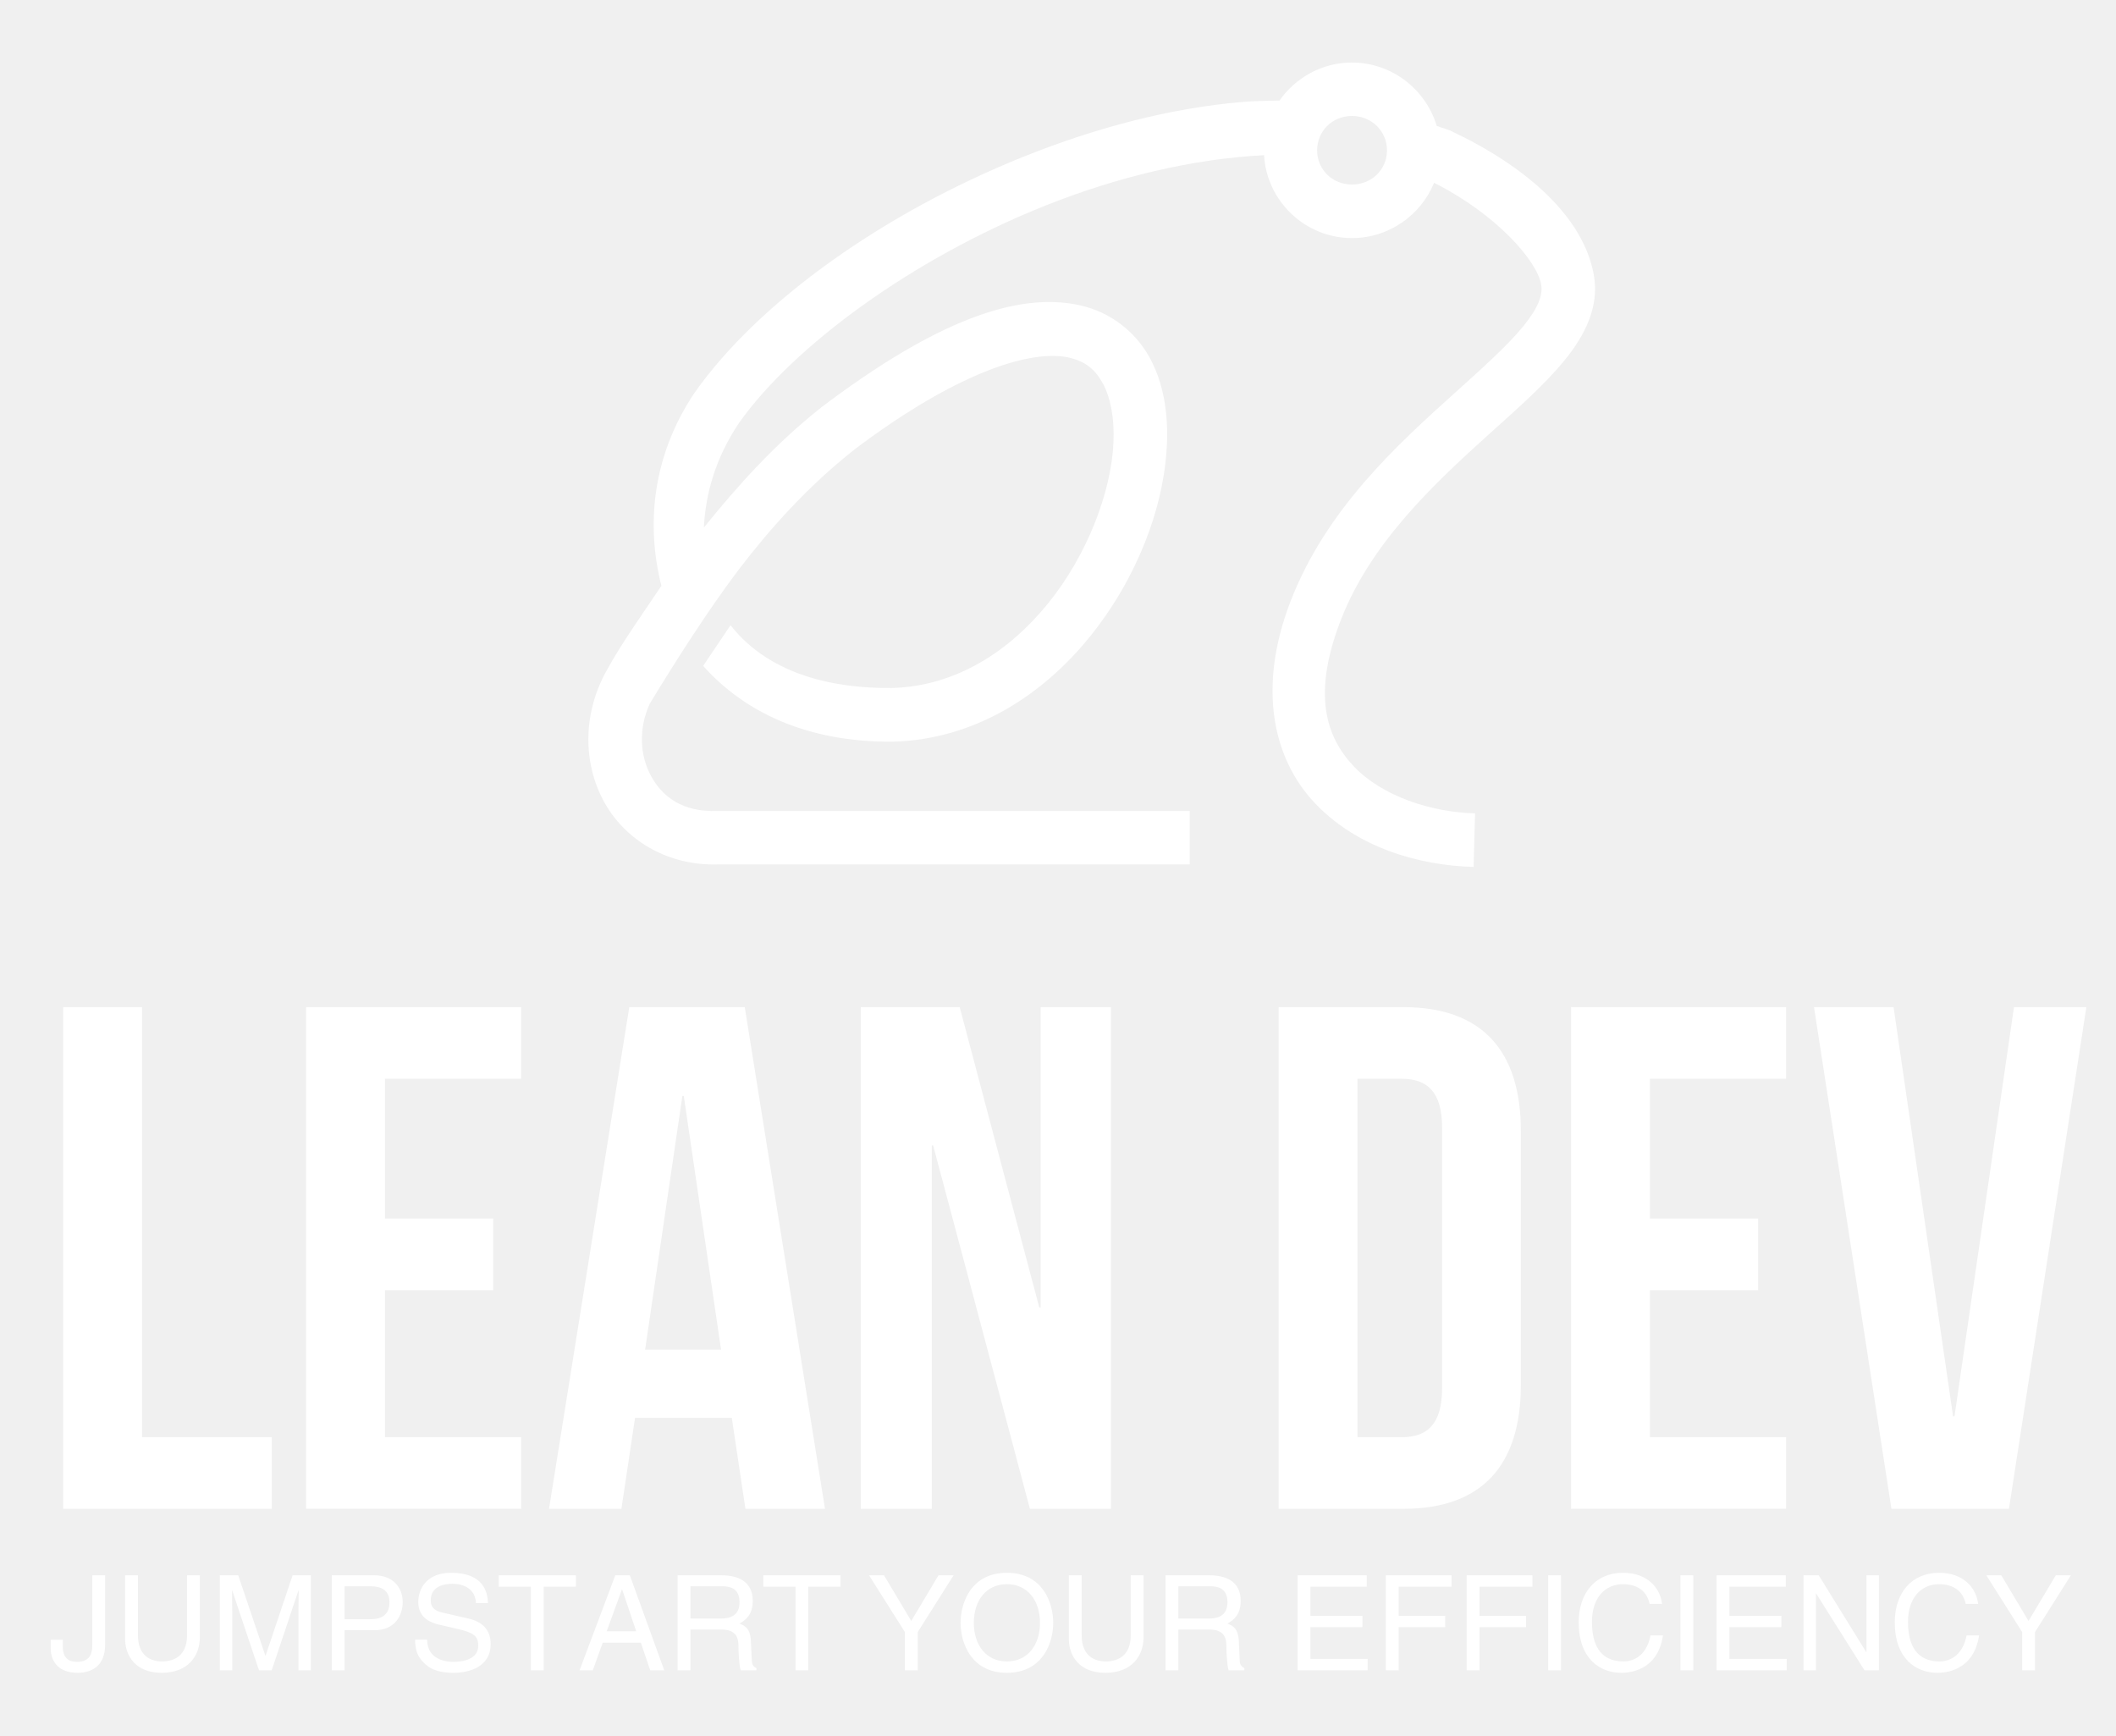
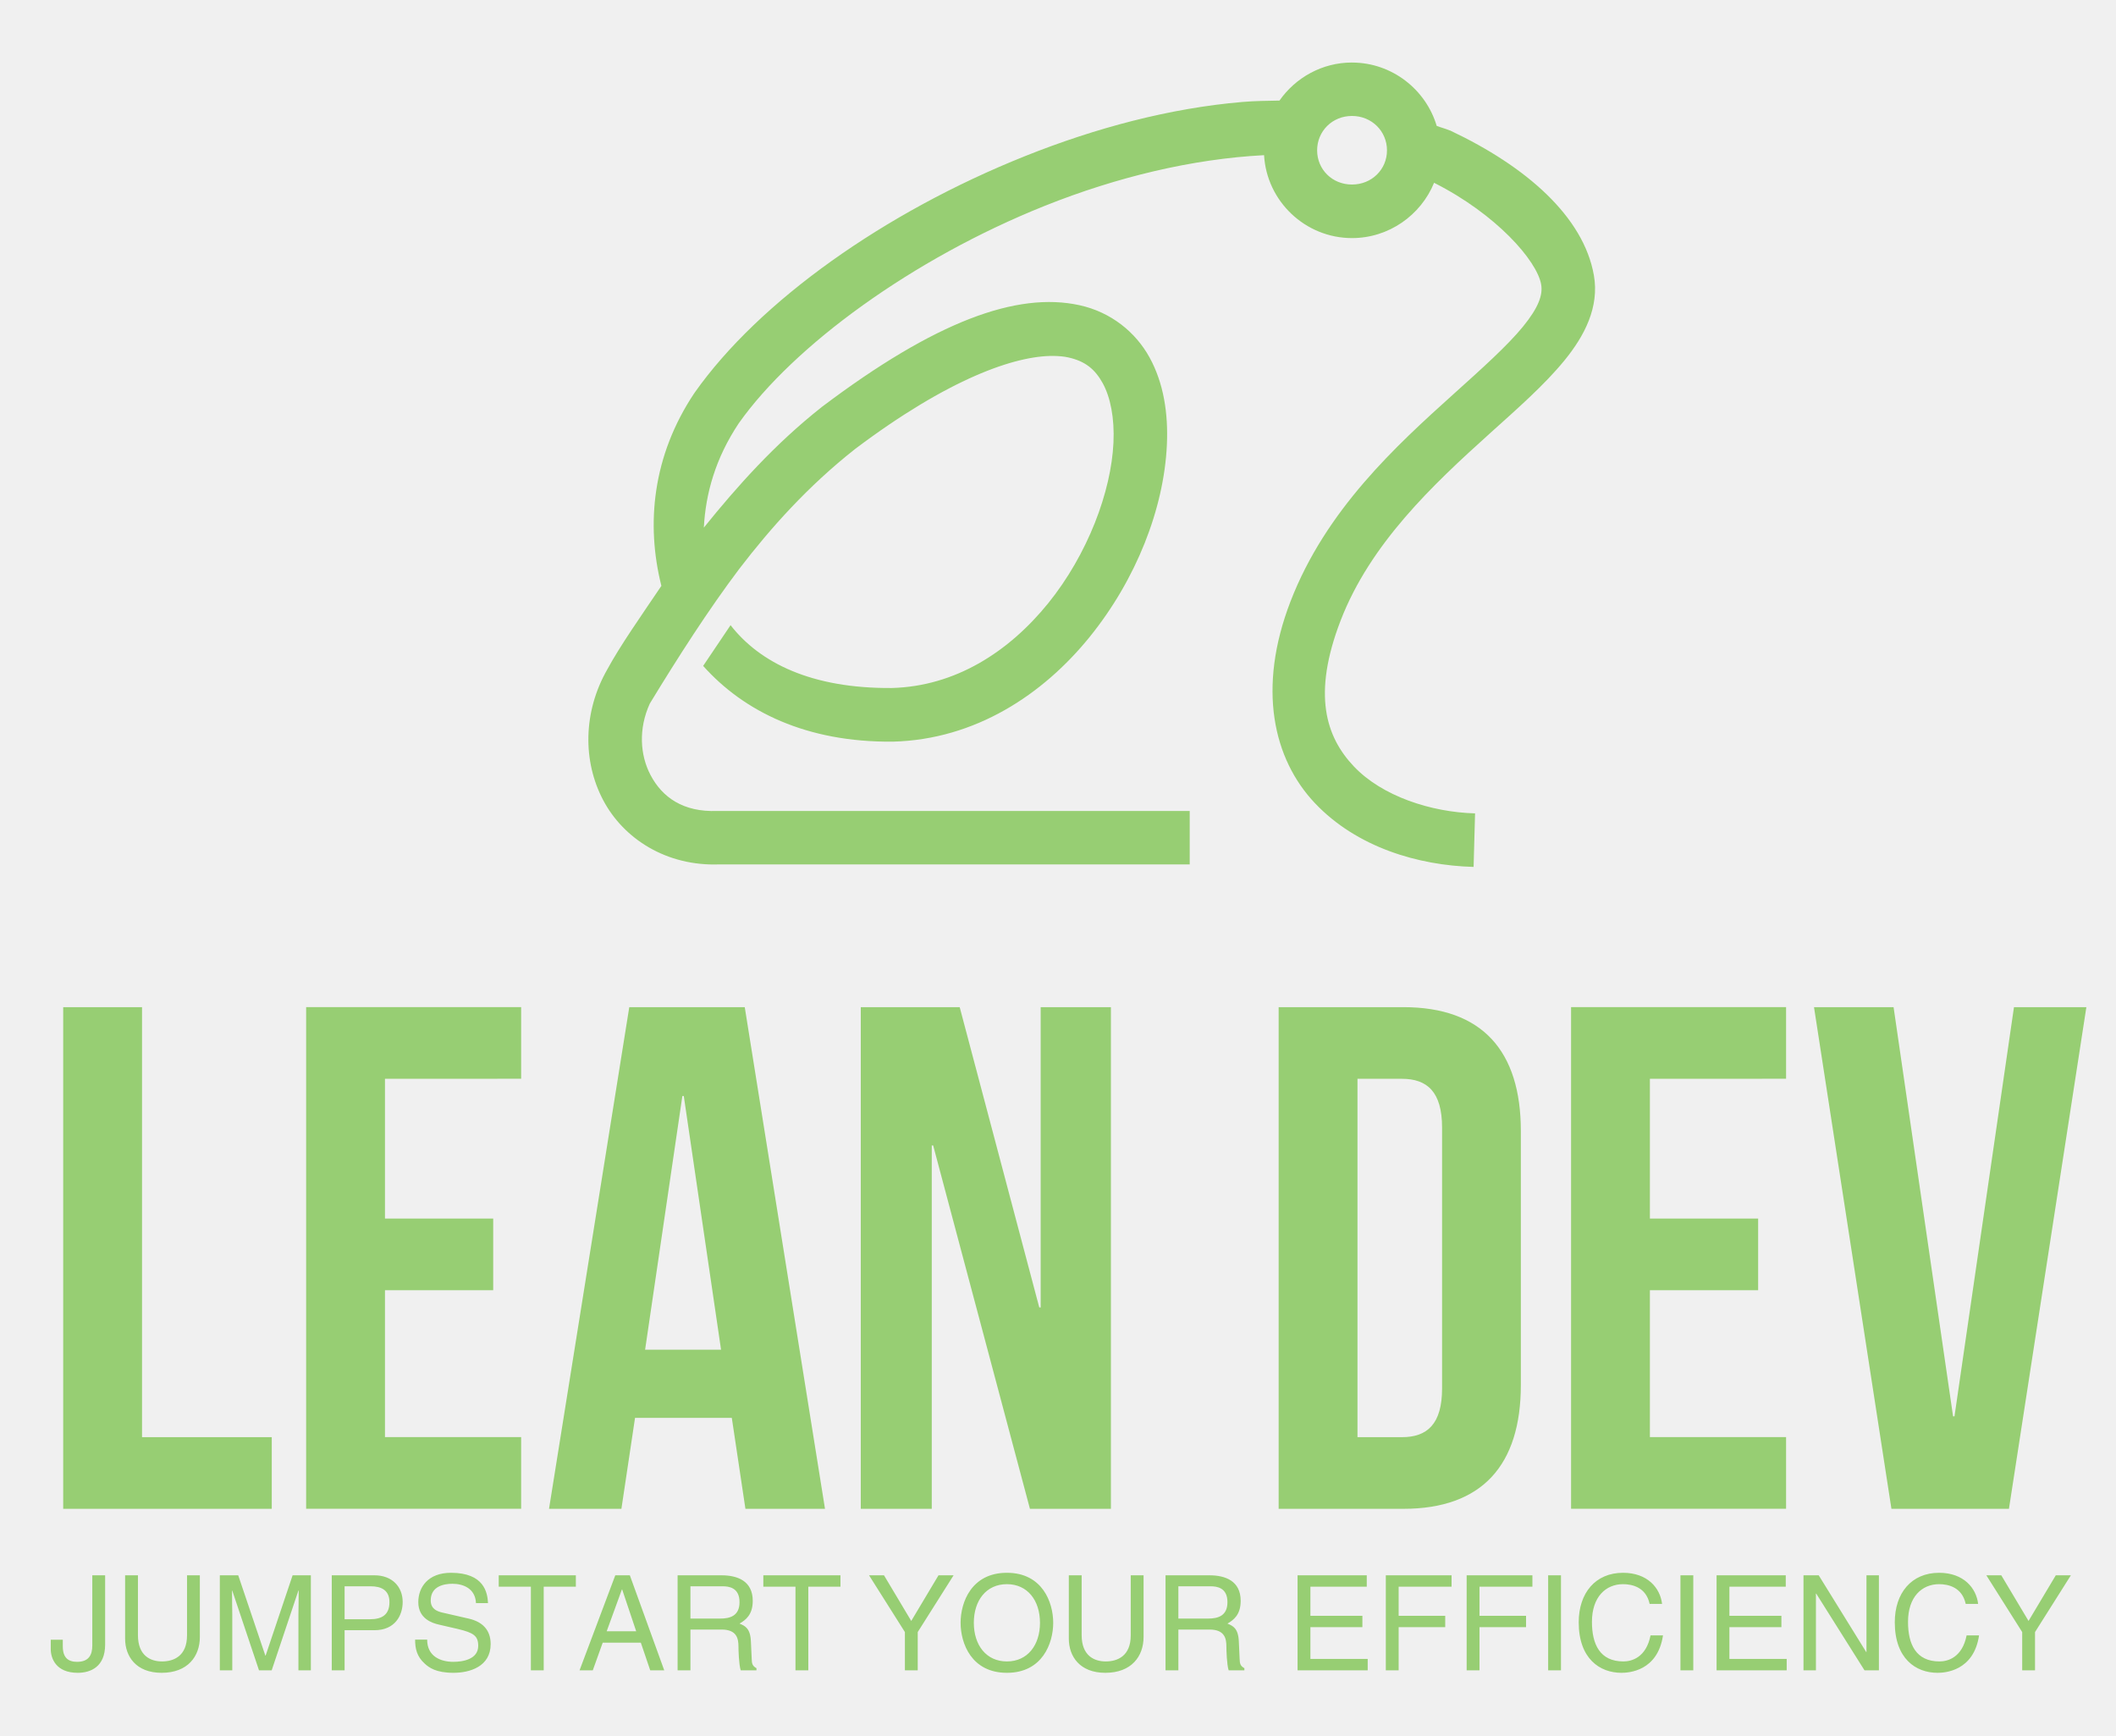
<svg xmlns="http://www.w3.org/2000/svg" version="1.1" width="1280" height="1050" viewBox="0 0 1280 1050" id="svg20">
  <defs id="defs24" />
  <g transform="matrix(8.104458,0,0,8.104458,81.04457,-245.1854)" id="g18">
    <defs id="SvgjsDefs1266" />
-     <g id="SvgjsG1268" featureKey="Qg0WB5-0" transform="matrix(4.220941,0,0,4.220941,98.72529,2.852192)" style="fill:#ffffff;fill-opacity:1">
-       <path style="fill:#ffffff;stroke-width:0.634;fill-opacity:1" d="m -24.641,33.172 v -8.871 h 1.394 v 7.604 h 2.294 v 1.267 z m 5.69,-7.604 v 2.471 h 1.914 v 1.267 h -1.914 v 2.598 h 2.408 v 1.267 h -3.802 v -8.871 h 3.802 v 1.267 z m 6.362,-1.267 1.419,8.871 h -1.407 l -0.241,-1.609 h -1.711 l -0.241,1.609 h -1.28 l 1.419,-8.871 z m -1.103,1.571 -0.659,4.486 h 1.343 l -0.659,-4.486 z m 6.146,7.3 -1.711,-6.425 h -0.025 v 6.425 h -1.255 v -8.871 h 1.749 l 1.407,5.31 h 0.025 v -5.31 h 1.242 v 8.871 z m 4.398,0 v -8.871 h 2.205 c 1.394,0 2.078,0.773 2.078,2.192 V 30.98 c 0,1.419 -0.684,2.192 -2.078,2.192 z m 2.18,-7.604 H -1.754 v 6.337 h 0.786 c 0.444,0 0.71,-0.228 0.71,-0.862 v -4.613 c 0,-0.634 -0.266,-0.862 -0.71,-0.862 z m 4.385,0 v 2.471 h 1.914 v 1.267 h -1.914 v 2.598 h 2.408 v 1.267 H 2.023 v -8.871 h 3.802 v 1.267 z m 4.309,-1.267 1.052,7.236 h 0.025 L 9.855,24.301 H 11.135 L 9.766,33.172 H 7.688 L 6.319,24.301 Z" id="path12" />
+     <g id="SvgjsG1268" featureKey="Qg0WB5-0" transform="matrix(4.220941,0,0,4.220941,98.72529,2.852192)" style="fill:#97CE73">
+       <path style="fill:#97CE73;stroke-width:0.634" d="m -24.641,33.172 v -8.871 h 1.394 v 7.604 h 2.294 v 1.267 z m 5.69,-7.604 v 2.471 h 1.914 v 1.267 h -1.914 v 2.598 h 2.408 v 1.267 h -3.802 v -8.871 h 3.802 v 1.267 z m 6.362,-1.267 1.419,8.871 h -1.407 l -0.241,-1.609 h -1.711 l -0.241,1.609 h -1.28 l 1.419,-8.871 z m -1.103,1.571 -0.659,4.486 h 1.343 l -0.659,-4.486 z m 6.146,7.3 -1.711,-6.425 h -0.025 v 6.425 h -1.255 v -8.871 h 1.749 l 1.407,5.31 h 0.025 v -5.31 h 1.242 v 8.871 z m 4.398,0 v -8.871 h 2.205 c 1.394,0 2.078,0.773 2.078,2.192 V 30.98 c 0,1.419 -0.684,2.192 -2.078,2.192 z m 2.18,-7.604 H -1.754 v 6.337 h 0.786 c 0.444,0 0.71,-0.228 0.71,-0.862 v -4.613 c 0,-0.634 -0.266,-0.862 -0.71,-0.862 z m 4.385,0 v 2.471 h 1.914 v 1.267 h -1.914 v 2.598 h 2.408 v 1.267 H 2.023 v -8.871 h 3.802 v 1.267 z m 4.309,-1.267 1.052,7.236 h 0.025 L 9.855,24.301 H 11.135 L 9.766,33.172 H 7.688 L 6.319,24.301 Z" id="path12" />
    </g>
-     <g id="SvgjsG1269" featureKey="sloganFeature-0" transform="matrix(0.4937502,0,0,0.4937502,-6.379556,145.0465)" style="fill:#ffffff;fill-opacity:1">
-       <path d="m 0.34,15.38 h 1.82 v 1 c 0,1.72 0.82,2.34 2.16,2.34 1.8,0 2.3,-1.08 2.3,-2.48 V 5.64 h 1.94 v 10.48 c 0,3.36 -2.2,4.26 -4.14,4.26 -3.34,0 -4.08,-2.24 -4.08,-3.58 z m 20.6,-9.74 h 1.94 v 9.32 c 0,2.94 -1.84,5.42 -5.78,5.42 -3.86,0 -5.52,-2.48 -5.52,-5.16 V 5.64 h 1.94 v 9.04 c 0,3.12 1.9,3.98 3.64,3.98 1.78,0 3.78,-0.82 3.78,-3.94 z M 39.66,20 h -1.88 v -8.48 c 0,-0.42 0.04,-2.24 0.04,-3.58 H 37.78 L 33.74,20 H 31.82 L 27.78,7.96 h -0.04 c 0,1.32 0.04,3.14 0.04,3.56 V 20 H 25.9 V 5.64 h 2.78 l 4.1,12.14 h 0.04 L 36.9,5.64 h 2.76 z m 5.1,-12.7 v 4.98 h 3.86 c 1.74,0 2.92,-0.64 2.92,-2.58 0,-1.82 -1.24,-2.4 -2.84,-2.4 z m 0,6.64 V 20 H 42.82 V 5.64 h 6.46 c 2.66,0 4.26,1.72 4.26,4.04 0,2 -1.14,4.26 -4.26,4.26 z m 21.68,-4.1 h -1.82 c -0.1,-2.22 -1.94,-2.92 -3.56,-2.92 -1.22,0 -3.28,0.34 -3.28,2.52 0,1.22 0.86,1.62 1.7,1.82 l 4.1,0.94 c 1.86,0.44 3.26,1.56 3.26,3.84 0,3.4 -3.16,4.34 -5.62,4.34 -2.66,0 -3.7,-0.8 -4.34,-1.38 -1.22,-1.1 -1.46,-2.3 -1.46,-3.64 h 1.82 c 0,2.6 2.12,3.36 3.96,3.36 1.4,0 3.76,-0.36 3.76,-2.42 0,-1.5 -0.7,-1.98 -3.06,-2.54 L 58.96,13.08 C 58.02,12.86 55.9,12.2 55.9,9.7 c 0,-2.24 1.46,-4.44 4.94,-4.44 5.02,0 5.52,3 5.6,4.58 z M 68.06,7.36 V 5.64 H 79.72 V 7.36 H 74.86 V 20 H 72.92 V 7.36 Z m 21.48,8.46 H 83.78 L 82.28,20 h -2 l 5.4,-14.36 h 2.2 L 93.08,20 H 90.96 Z M 84.38,14.1 h 4.46 L 86.72,7.78 H 86.68 Z M 97.04,13.84 V 20 H 95.1 V 5.64 h 6.64 c 2.36,0 4.72,0.82 4.72,3.86 0,2.12 -1.08,2.9 -2,3.44 0.82,0.34 1.64,0.7 1.72,2.7 l 0.12,2.6 c 0.02,0.8 0.12,1.1 0.72,1.44 V 20 h -2.38 c -0.28,-0.88 -0.34,-3.06 -0.34,-3.6 0,-1.18 -0.24,-2.56 -2.56,-2.56 z m 0,-6.54 v 4.88 h 4.5 c 1.42,0 2.92,-0.36 2.92,-2.48 0,-2.22 -1.62,-2.4 -2.58,-2.4 z m 11.02,0.06 V 5.64 h 11.66 v 1.72 h -4.86 V 20 h -1.94 V 7.36 Z m 23.34,6.86 V 20 h -1.94 v -5.78 l -5.42,-8.58 h 2.26 l 4.12,6.9 4.12,-6.9 h 2.28 z m 18.48,-1.4 c 0,-3.38 -1.88,-5.84 -5,-5.84 -3.12,0 -5,2.46 -5,5.84 0,3.38 1.88,5.84 5,5.84 3.12,0 5,-2.46 5,-5.84 z m 2,0 c 0,3.1 -1.64,7.56 -7,7.56 -5.36,0 -7,-4.46 -7,-7.56 0,-3.1 1.64,-7.56 7,-7.56 5.36,0 7,4.46 7,7.56 z M 163.6,5.64 h 1.94 v 9.32 c 0,2.94 -1.84,5.42 -5.78,5.42 -3.86,0 -5.52,-2.48 -5.52,-5.16 V 5.64 h 1.94 v 9.04 c 0,3.12 1.9,3.98 3.64,3.98 1.78,0 3.78,-0.82 3.78,-3.94 z m 7.2,8.2 V 20 h -1.94 V 5.64 h 6.64 c 2.36,0 4.72,0.82 4.72,3.86 0,2.12 -1.08,2.9 -2,3.44 0.82,0.34 1.64,0.7 1.72,2.7 l 0.12,2.6 c 0.02,0.8 0.12,1.1 0.72,1.44 V 20 h -2.38 c -0.28,-0.88 -0.34,-3.06 -0.34,-3.6 0,-1.18 -0.24,-2.56 -2.56,-2.56 z m 0,-6.54 v 4.88 h 4.5 c 1.42,0 2.92,-0.36 2.92,-2.48 0,-2.22 -1.62,-2.4 -2.58,-2.4 z m 28.62,10.98 V 20 h -10.6 V 5.64 h 10.46 v 1.72 h -8.52 v 4.4 h 7.86 v 1.72 h -7.86 v 4.8 z m 4.68,-4.8 V 20 h -1.94 V 5.64 h 9.94 v 1.72 h -8 v 4.4 h 7.04 v 1.72 z m 12.22,0 V 20 h -1.94 V 5.64 h 9.94 v 1.72 h -8 v 4.4 h 7.04 v 1.72 z M 228.64,5.64 V 20 H 226.7 V 5.64 Z m 15.28,4.32 h -1.88 c -0.54,-2.52 -2.64,-2.98 -4.02,-2.98 -2.6,0 -4.7,1.92 -4.7,5.7 0,3.38 1.2,5.98 4.76,5.98 1.26,0 3.44,-0.6 4.1,-3.94 h 1.88 c -0.8,5.42 -5.2,5.66 -6.28,5.66 -3.26,0 -6.46,-2.12 -6.46,-7.64 0,-4.42 2.52,-7.48 6.7,-7.48 3.7,0 5.62,2.3 5.9,4.7 z m 4.72,-4.32 V 20 H 246.7 V 5.64 Z m 14.12,12.64 V 20 h -10.6 V 5.64 h 10.46 v 1.72 h -8.52 v 4.4 h 7.86 v 1.72 h -7.86 v 4.8 z m 12.06,-1.04 V 5.64 h 1.88 V 20 h -2.18 l -7.3,-11.6 h -0.04 V 20 H 265.3 V 5.64 h 2.3 l 7.18,11.6 z M 291.7,9.96 h -1.88 c -0.54,-2.52 -2.64,-2.98 -4.02,-2.98 -2.6,0 -4.7,1.92 -4.7,5.7 0,3.38 1.2,5.98 4.76,5.98 1.26,0 3.44,-0.6 4.1,-3.94 h 1.88 c -0.8,5.42 -5.2,5.66 -6.28,5.66 -3.26,0 -6.46,-2.12 -6.46,-7.64 0,-4.42 2.52,-7.48 6.7,-7.48 3.7,0 5.62,2.3 5.9,4.7 z m 8.6,4.26 V 20 h -1.94 v -5.78 l -5.42,-8.58 h 2.26 l 4.12,6.9 4.12,-6.9 h 2.28 z" id="path15" style="fill:#ffffff;fill-opacity:1" />
+     <g id="SvgjsG1269" featureKey="sloganFeature-0" transform="matrix(0.4937502,0,0,0.4937502,-6.379556,145.0465)" style="fill:#97CE73">
+       <path d="m 0.34,15.38 h 1.82 v 1 c 0,1.72 0.82,2.34 2.16,2.34 1.8,0 2.3,-1.08 2.3,-2.48 V 5.64 h 1.94 v 10.48 c 0,3.36 -2.2,4.26 -4.14,4.26 -3.34,0 -4.08,-2.24 -4.08,-3.58 z m 20.6,-9.74 h 1.94 v 9.32 c 0,2.94 -1.84,5.42 -5.78,5.42 -3.86,0 -5.52,-2.48 -5.52,-5.16 V 5.64 h 1.94 v 9.04 c 0,3.12 1.9,3.98 3.64,3.98 1.78,0 3.78,-0.82 3.78,-3.94 z M 39.66,20 h -1.88 v -8.48 c 0,-0.42 0.04,-2.24 0.04,-3.58 H 37.78 L 33.74,20 H 31.82 L 27.78,7.96 h -0.04 c 0,1.32 0.04,3.14 0.04,3.56 V 20 H 25.9 V 5.64 h 2.78 l 4.1,12.14 h 0.04 L 36.9,5.64 h 2.76 z m 5.1,-12.7 v 4.98 h 3.86 c 1.74,0 2.92,-0.64 2.92,-2.58 0,-1.82 -1.24,-2.4 -2.84,-2.4 z m 0,6.64 V 20 H 42.82 V 5.64 h 6.46 c 2.66,0 4.26,1.72 4.26,4.04 0,2 -1.14,4.26 -4.26,4.26 z m 21.68,-4.1 h -1.82 c -0.1,-2.22 -1.94,-2.92 -3.56,-2.92 -1.22,0 -3.28,0.34 -3.28,2.52 0,1.22 0.86,1.62 1.7,1.82 l 4.1,0.94 c 1.86,0.44 3.26,1.56 3.26,3.84 0,3.4 -3.16,4.34 -5.62,4.34 -2.66,0 -3.7,-0.8 -4.34,-1.38 -1.22,-1.1 -1.46,-2.3 -1.46,-3.64 h 1.82 c 0,2.6 2.12,3.36 3.96,3.36 1.4,0 3.76,-0.36 3.76,-2.42 0,-1.5 -0.7,-1.98 -3.06,-2.54 L 58.96,13.08 C 58.02,12.86 55.9,12.2 55.9,9.7 c 0,-2.24 1.46,-4.44 4.94,-4.44 5.02,0 5.52,3 5.6,4.58 z M 68.06,7.36 V 5.64 H 79.72 V 7.36 H 74.86 V 20 H 72.92 V 7.36 Z m 21.48,8.46 H 83.78 L 82.28,20 h -2 l 5.4,-14.36 h 2.2 L 93.08,20 H 90.96 Z M 84.38,14.1 h 4.46 L 86.72,7.78 H 86.68 Z M 97.04,13.84 V 20 H 95.1 V 5.64 h 6.64 c 2.36,0 4.72,0.82 4.72,3.86 0,2.12 -1.08,2.9 -2,3.44 0.82,0.34 1.64,0.7 1.72,2.7 l 0.12,2.6 c 0.02,0.8 0.12,1.1 0.72,1.44 V 20 h -2.38 c -0.28,-0.88 -0.34,-3.06 -0.34,-3.6 0,-1.18 -0.24,-2.56 -2.56,-2.56 z m 0,-6.54 v 4.88 h 4.5 c 1.42,0 2.92,-0.36 2.92,-2.48 0,-2.22 -1.62,-2.4 -2.58,-2.4 z m 11.02,0.06 V 5.64 h 11.66 v 1.72 h -4.86 V 20 h -1.94 V 7.36 Z m 23.34,6.86 V 20 h -1.94 v -5.78 l -5.42,-8.58 h 2.26 l 4.12,6.9 4.12,-6.9 h 2.28 z m 18.48,-1.4 c 0,-3.38 -1.88,-5.84 -5,-5.84 -3.12,0 -5,2.46 -5,5.84 0,3.38 1.88,5.84 5,5.84 3.12,0 5,-2.46 5,-5.84 z m 2,0 c 0,3.1 -1.64,7.56 -7,7.56 -5.36,0 -7,-4.46 -7,-7.56 0,-3.1 1.64,-7.56 7,-7.56 5.36,0 7,4.46 7,7.56 z M 163.6,5.64 h 1.94 v 9.32 c 0,2.94 -1.84,5.42 -5.78,5.42 -3.86,0 -5.52,-2.48 -5.52,-5.16 V 5.64 h 1.94 v 9.04 c 0,3.12 1.9,3.98 3.64,3.98 1.78,0 3.78,-0.82 3.78,-3.94 z m 7.2,8.2 V 20 h -1.94 V 5.64 h 6.64 c 2.36,0 4.72,0.82 4.72,3.86 0,2.12 -1.08,2.9 -2,3.44 0.82,0.34 1.64,0.7 1.72,2.7 l 0.12,2.6 c 0.02,0.8 0.12,1.1 0.72,1.44 V 20 h -2.38 c -0.28,-0.88 -0.34,-3.06 -0.34,-3.6 0,-1.18 -0.24,-2.56 -2.56,-2.56 z m 0,-6.54 v 4.88 h 4.5 c 1.42,0 2.92,-0.36 2.92,-2.48 0,-2.22 -1.62,-2.4 -2.58,-2.4 z m 28.62,10.98 V 20 h -10.6 V 5.64 h 10.46 v 1.72 h -8.52 v 4.4 h 7.86 v 1.72 h -7.86 v 4.8 z m 4.68,-4.8 V 20 h -1.94 V 5.64 h 9.94 v 1.72 h -8 v 4.4 h 7.04 v 1.72 z m 12.22,0 V 20 h -1.94 V 5.64 h 9.94 v 1.72 h -8 v 4.4 h 7.04 v 1.72 z M 228.64,5.64 V 20 H 226.7 V 5.64 Z m 15.28,4.32 h -1.88 c -0.54,-2.52 -2.64,-2.98 -4.02,-2.98 -2.6,0 -4.7,1.92 -4.7,5.7 0,3.38 1.2,5.98 4.76,5.98 1.26,0 3.44,-0.6 4.1,-3.94 h 1.88 c -0.8,5.42 -5.2,5.66 -6.28,5.66 -3.26,0 -6.46,-2.12 -6.46,-7.64 0,-4.42 2.52,-7.48 6.7,-7.48 3.7,0 5.62,2.3 5.9,4.7 z m 4.72,-4.32 V 20 H 246.7 V 5.64 Z m 14.12,12.64 V 20 h -10.6 V 5.64 h 10.46 v 1.72 h -8.52 v 4.4 h 7.86 v 1.72 h -7.86 v 4.8 z m 12.06,-1.04 V 5.64 h 1.88 V 20 h -2.18 l -7.3,-11.6 h -0.04 V 20 H 265.3 V 5.64 h 2.3 l 7.18,11.6 z M 291.7,9.96 h -1.88 c -0.54,-2.52 -2.64,-2.98 -4.02,-2.98 -2.6,0 -4.7,1.92 -4.7,5.7 0,3.38 1.2,5.98 4.76,5.98 1.26,0 3.44,-0.6 4.1,-3.94 h 1.88 c -0.8,5.42 -5.2,5.66 -6.28,5.66 -3.26,0 -6.46,-2.12 -6.46,-7.64 0,-4.42 2.52,-7.48 6.7,-7.48 3.7,0 5.62,2.3 5.9,4.7 z m 8.6,4.26 V 20 h -1.94 v -5.78 l -5.42,-8.58 h 2.26 l 4.12,6.9 4.12,-6.9 h 2.28 z" id="path15" />
    </g>
-     <g style="fill:#ffffff;fill-opacity:1" id="SvgjsG1267-0" featureKey="e7LhAk-0" transform="matrix(3.463227,0,0,3.463227,25.43381,19.30944)">
-       <g style="stroke-width:1.066;fill:#ffffff;fill-opacity:1" transform="matrix(0.93813,0,0,0.93843,-33.311,0.092397)" id="g9-8">
-         <g style="stroke-width:1.227;fill:#ffffff;fill-opacity:1" transform="matrix(0.17328,0.17322,-0.17328,0.17322,-877.94,-4124.9)" id="g7-8">
-           <g style="stroke-width:1.61;fill:#ffffff;fill-opacity:1" transform="matrix(0.62042,-0.62042,0.61978,0.61978,28.093,13202)" id="g5-3">
-             <path d="m 14959,8559.6 c -3.193,0 -6.031,1.619 -7.745,4.07 -1.309,0.023 -2.621,0.035 -3.945,0.147 -7.77,0.659 -15.719,2.785 -23.237,5.792 -15.031,6.013 -28.417,15.525 -35.302,25.296 l -0.01,0.024 -0.03,0.034 c -4.466,6.686 -5.182,14.012 -3.517,20.611 -2.102,3.121 -4.4,6.384 -5.778,8.933 -2.599,4.545 -2.639,9.827 -0.446,13.981 2.19,4.156 6.792,7.101 12.436,6.878 h 50.237 v -5.715 h -50.466 c -3.667,0.145 -5.897,-1.472 -7.141,-3.836 -1.131,-2.144 -1.304,-4.97 -0.08,-7.648 2.962,-4.881 6.301,-10.09 9.549,-14.396 3.392,-4.431 7.347,-8.853 12.345,-12.802 l 0.01,-0.01 c 10.025,-7.563 17.149,-10.022 21.236,-9.977 0.582,0.01 1.104,0.056 1.563,0.158 1.84,0.405 2.877,1.281 3.698,2.774 0.814,1.493 1.261,3.714 1.139,6.341 -0.239,5.253 -2.76,11.961 -6.972,17.178 -4.212,5.209 -9.924,8.883 -16.701,9.067 -8.587,0.068 -14.115,-2.699 -17.239,-6.72 l -2.928,4.356 c 4.361,4.892 11.062,8.183 20.238,8.102 h 0.04 c 8.787,-0.226 16.033,-5.029 21.026,-11.207 4.993,-6.178 7.929,-13.753 8.243,-20.522 0.157,-3.384 -0.347,-6.617 -1.843,-9.349 -1.496,-2.732 -4.136,-4.866 -7.485,-5.602 -6.694,-1.473 -15.433,1.737 -27.525,10.871 l -0.03,0.01 -0.01,0.024 c -5.015,3.962 -9.022,8.465 -12.58,12.882 0.187,-3.617 1.229,-7.404 3.732,-11.16 5.847,-8.28 18.569,-17.606 32.71,-23.262 7.712,-3.085 15.798,-5.021 23.416,-5.413 0.279,4.924 4.4,8.868 9.396,8.868 3.943,0 7.362,-2.459 8.769,-5.915 6.626,3.343 10.99,8.317 11.441,10.871 v 0.01 c 0.196,1.106 -0.278,2.461 -1.944,4.506 -1.67,2.045 -4.365,4.461 -7.409,7.204 -6.083,5.485 -13.644,12.365 -17.428,22.186 -3.577,9.289 -1.85,16.869 2.616,21.584 4.465,4.715 11.025,6.654 16.947,6.812 l 0.156,-5.726 c -4.719,-0.126 -9.94,-1.844 -12.948,-5.021 -3.009,-3.177 -4.449,-7.725 -1.418,-15.6 3.174,-8.245 9.87,-14.538 15.91,-19.986 3.02,-2.724 5.866,-5.215 8.007,-7.84 2.141,-2.625 3.75,-5.702 3.141,-9.125 -1.108,-6.257 -7.221,-11.617 -15.306,-15.443 l -0.04,-0.024 -0.06,-0.01 c -0.45,-0.191 -0.928,-0.308 -1.384,-0.481 -1.158,-3.897 -4.785,-6.774 -9.041,-6.777 z m 0,5.715 c 2.115,0 3.741,1.636 3.741,3.678 0,2.042 -1.626,3.657 -3.741,3.657 -2.11,0 -3.723,-1.615 -3.723,-3.657 0,-2.042 1.613,-3.678 3.723,-3.678 z" color="" dominant-baseline="auto" solid-color="" stop-color="" style="font-variant-ligatures:normal;font-variant-position:normal;font-variant-caps:normal;font-variant-numeric:normal;font-variant-alternates:normal;font-feature-settings:normal;text-indent:0;text-decoration:none;text-decoration-line:none;text-decoration-style:solid;text-transform:none;text-orientation:mixed;dominant-baseline:auto;white-space:normal;shape-padding:0;isolation:auto;mix-blend-mode:normal;color-rendering:auto;image-rendering:auto;shape-rendering:auto;fill:#ffffff;fill-opacity:1" id="path3-3" />
+     <g style="fill:#97CE73" id="SvgjsG1267-0" featureKey="e7LhAk-0" transform="matrix(3.463227,0,0,3.463227,25.43381,19.30944)">
+       <g style="stroke-width:1.066" transform="matrix(0.93813,0,0,0.93843,-33.311,0.092397)" id="g9-8">
+         <g style="stroke-width:1.227" transform="matrix(0.17328,0.17322,-0.17328,0.17322,-877.94,-4124.9)" id="g7-8">
+           <g style="stroke-width:1.61" transform="matrix(0.62042,-0.62042,0.61978,0.61978,28.093,13202)" id="g5-3">
+             <path d="m 14959,8559.6 c -3.193,0 -6.031,1.619 -7.745,4.07 -1.309,0.023 -2.621,0.035 -3.945,0.147 -7.77,0.659 -15.719,2.785 -23.237,5.792 -15.031,6.013 -28.417,15.525 -35.302,25.296 l -0.01,0.024 -0.03,0.034 c -4.466,6.686 -5.182,14.012 -3.517,20.611 -2.102,3.121 -4.4,6.384 -5.778,8.933 -2.599,4.545 -2.639,9.827 -0.446,13.981 2.19,4.156 6.792,7.101 12.436,6.878 h 50.237 v -5.715 h -50.466 c -3.667,0.145 -5.897,-1.472 -7.141,-3.836 -1.131,-2.144 -1.304,-4.97 -0.08,-7.648 2.962,-4.881 6.301,-10.09 9.549,-14.396 3.392,-4.431 7.347,-8.853 12.345,-12.802 l 0.01,-0.01 c 10.025,-7.563 17.149,-10.022 21.236,-9.977 0.582,0.01 1.104,0.056 1.563,0.158 1.84,0.405 2.877,1.281 3.698,2.774 0.814,1.493 1.261,3.714 1.139,6.341 -0.239,5.253 -2.76,11.961 -6.972,17.178 -4.212,5.209 -9.924,8.883 -16.701,9.067 -8.587,0.068 -14.115,-2.699 -17.239,-6.72 l -2.928,4.356 c 4.361,4.892 11.062,8.183 20.238,8.102 h 0.04 c 8.787,-0.226 16.033,-5.029 21.026,-11.207 4.993,-6.178 7.929,-13.753 8.243,-20.522 0.157,-3.384 -0.347,-6.617 -1.843,-9.349 -1.496,-2.732 -4.136,-4.866 -7.485,-5.602 -6.694,-1.473 -15.433,1.737 -27.525,10.871 l -0.03,0.01 -0.01,0.024 c -5.015,3.962 -9.022,8.465 -12.58,12.882 0.187,-3.617 1.229,-7.404 3.732,-11.16 5.847,-8.28 18.569,-17.606 32.71,-23.262 7.712,-3.085 15.798,-5.021 23.416,-5.413 0.279,4.924 4.4,8.868 9.396,8.868 3.943,0 7.362,-2.459 8.769,-5.915 6.626,3.343 10.99,8.317 11.441,10.871 v 0.01 c 0.196,1.106 -0.278,2.461 -1.944,4.506 -1.67,2.045 -4.365,4.461 -7.409,7.204 -6.083,5.485 -13.644,12.365 -17.428,22.186 -3.577,9.289 -1.85,16.869 2.616,21.584 4.465,4.715 11.025,6.654 16.947,6.812 l 0.156,-5.726 c -4.719,-0.126 -9.94,-1.844 -12.948,-5.021 -3.009,-3.177 -4.449,-7.725 -1.418,-15.6 3.174,-8.245 9.87,-14.538 15.91,-19.986 3.02,-2.724 5.866,-5.215 8.007,-7.84 2.141,-2.625 3.75,-5.702 3.141,-9.125 -1.108,-6.257 -7.221,-11.617 -15.306,-15.443 l -0.04,-0.024 -0.06,-0.01 c -0.45,-0.191 -0.928,-0.308 -1.384,-0.481 -1.158,-3.897 -4.785,-6.774 -9.041,-6.777 z m 0,5.715 c 2.115,0 3.741,1.636 3.741,3.678 0,2.042 -1.626,3.657 -3.741,3.657 -2.11,0 -3.723,-1.615 -3.723,-3.657 0,-2.042 1.613,-3.678 3.723,-3.678 z" color="" dominant-baseline="auto" solid-color="" stop-color="" style="font-variant-ligatures:normal;font-variant-position:normal;font-variant-caps:normal;font-variant-numeric:normal;font-variant-alternates:normal;font-feature-settings:normal;text-indent:0;text-decoration:none;text-decoration-line:none;text-decoration-style:solid;text-transform:none;text-orientation:mixed;dominant-baseline:auto;white-space:normal;shape-padding:0;isolation:auto;mix-blend-mode:normal;color-rendering:auto;image-rendering:auto;shape-rendering:auto" id="path3-3" />
          </g>
        </g>
      </g>
    </g>
  </g>
-   <flowRoot xml:space="preserve" id="flowRoot3784" style="font-style:normal;font-variant:normal;font-weight:normal;font-stretch:normal;font-size:13.333px;line-height:1.25;font-family:serif;-inkscape-font-specification:serif;text-align:center;letter-spacing:0px;word-spacing:0px;text-anchor:middle;fill:#000000;fill-opacity:1;stroke:none" transform="translate(0,538)">
+   <flowRoot xml:space="preserve" id="flowRoot3784" style="font-style:normal;font-variant:normal;font-weight:normal;font-stretch:normal;font-size:13.333px;line-height:1.25;font-family:serif;-inkscape-font-specification:serif;text-align:center;letter-spacing:0px;word-spacing:0px;text-anchor:middle;fill:#97CE73;fill-opacity:1;stroke:none" transform="translate(0,538)">
    <flowRegion id="flowRegion3786">
      <rect id="rect3788" width="180.929" height="16.701" x="-44.536" y="-495.638" />
    </flowRegion>
    <flowPara id="flowPara3790" />
  </flowRoot>
</svg>
